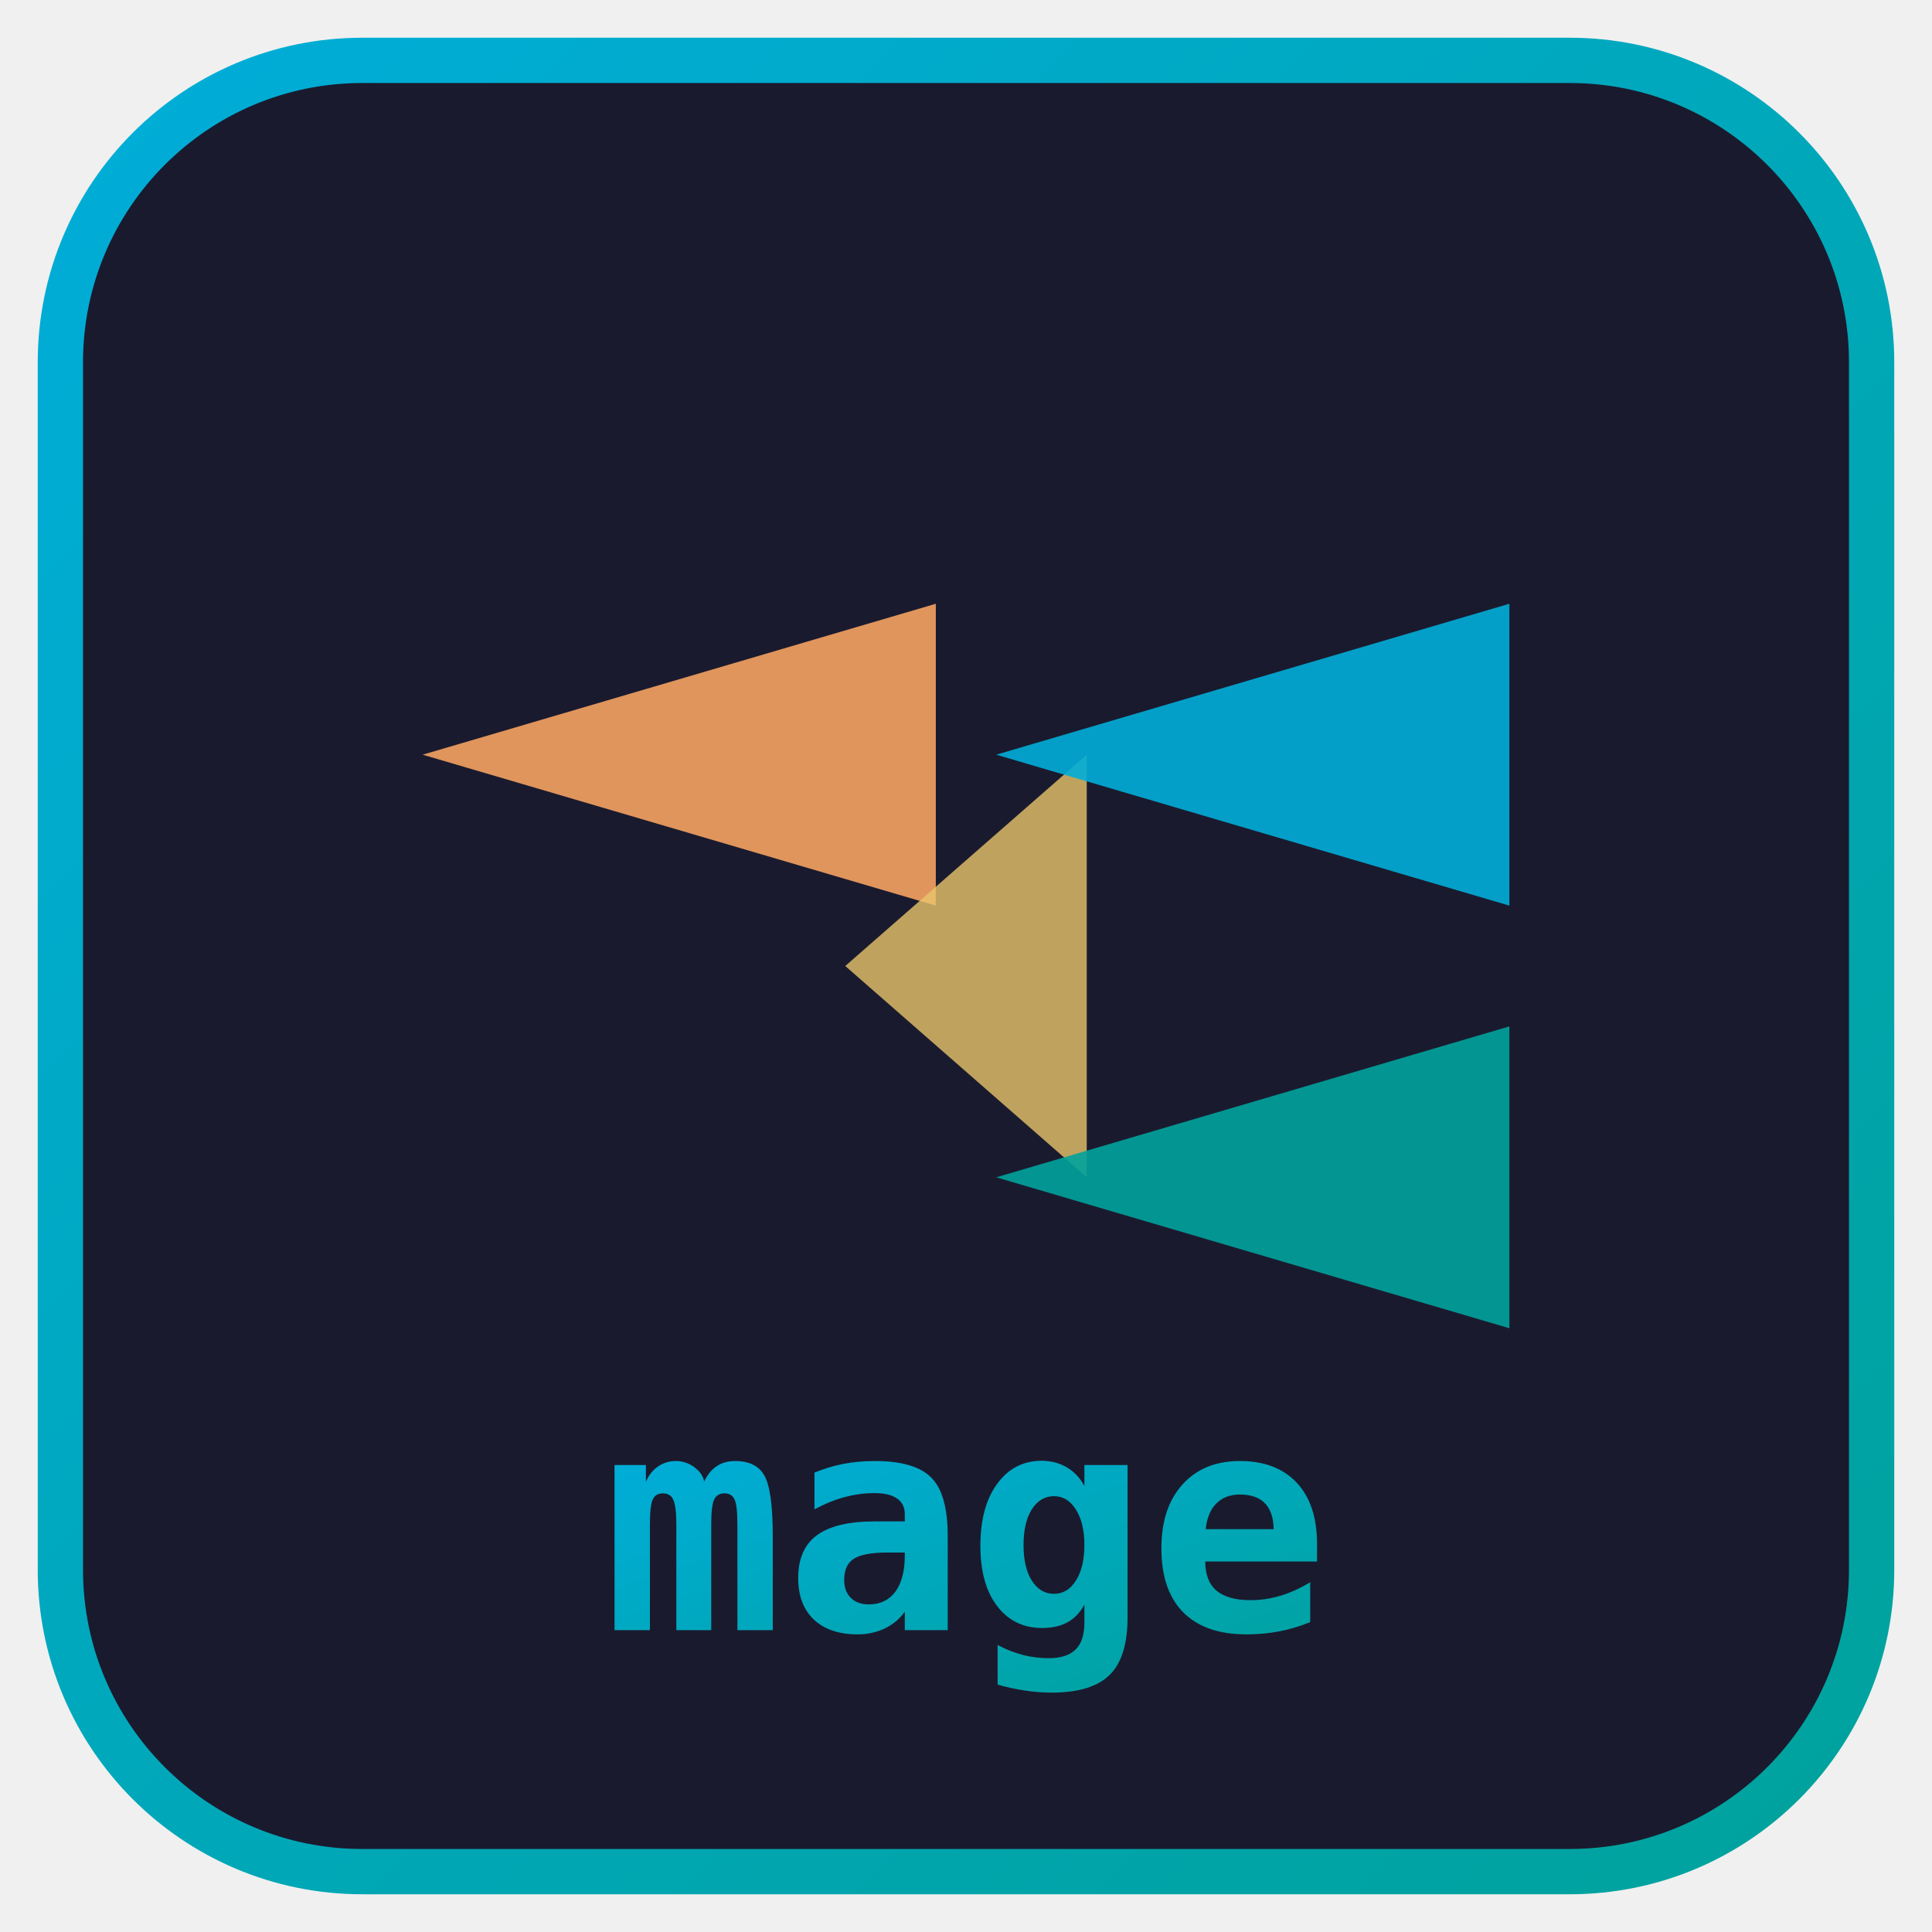
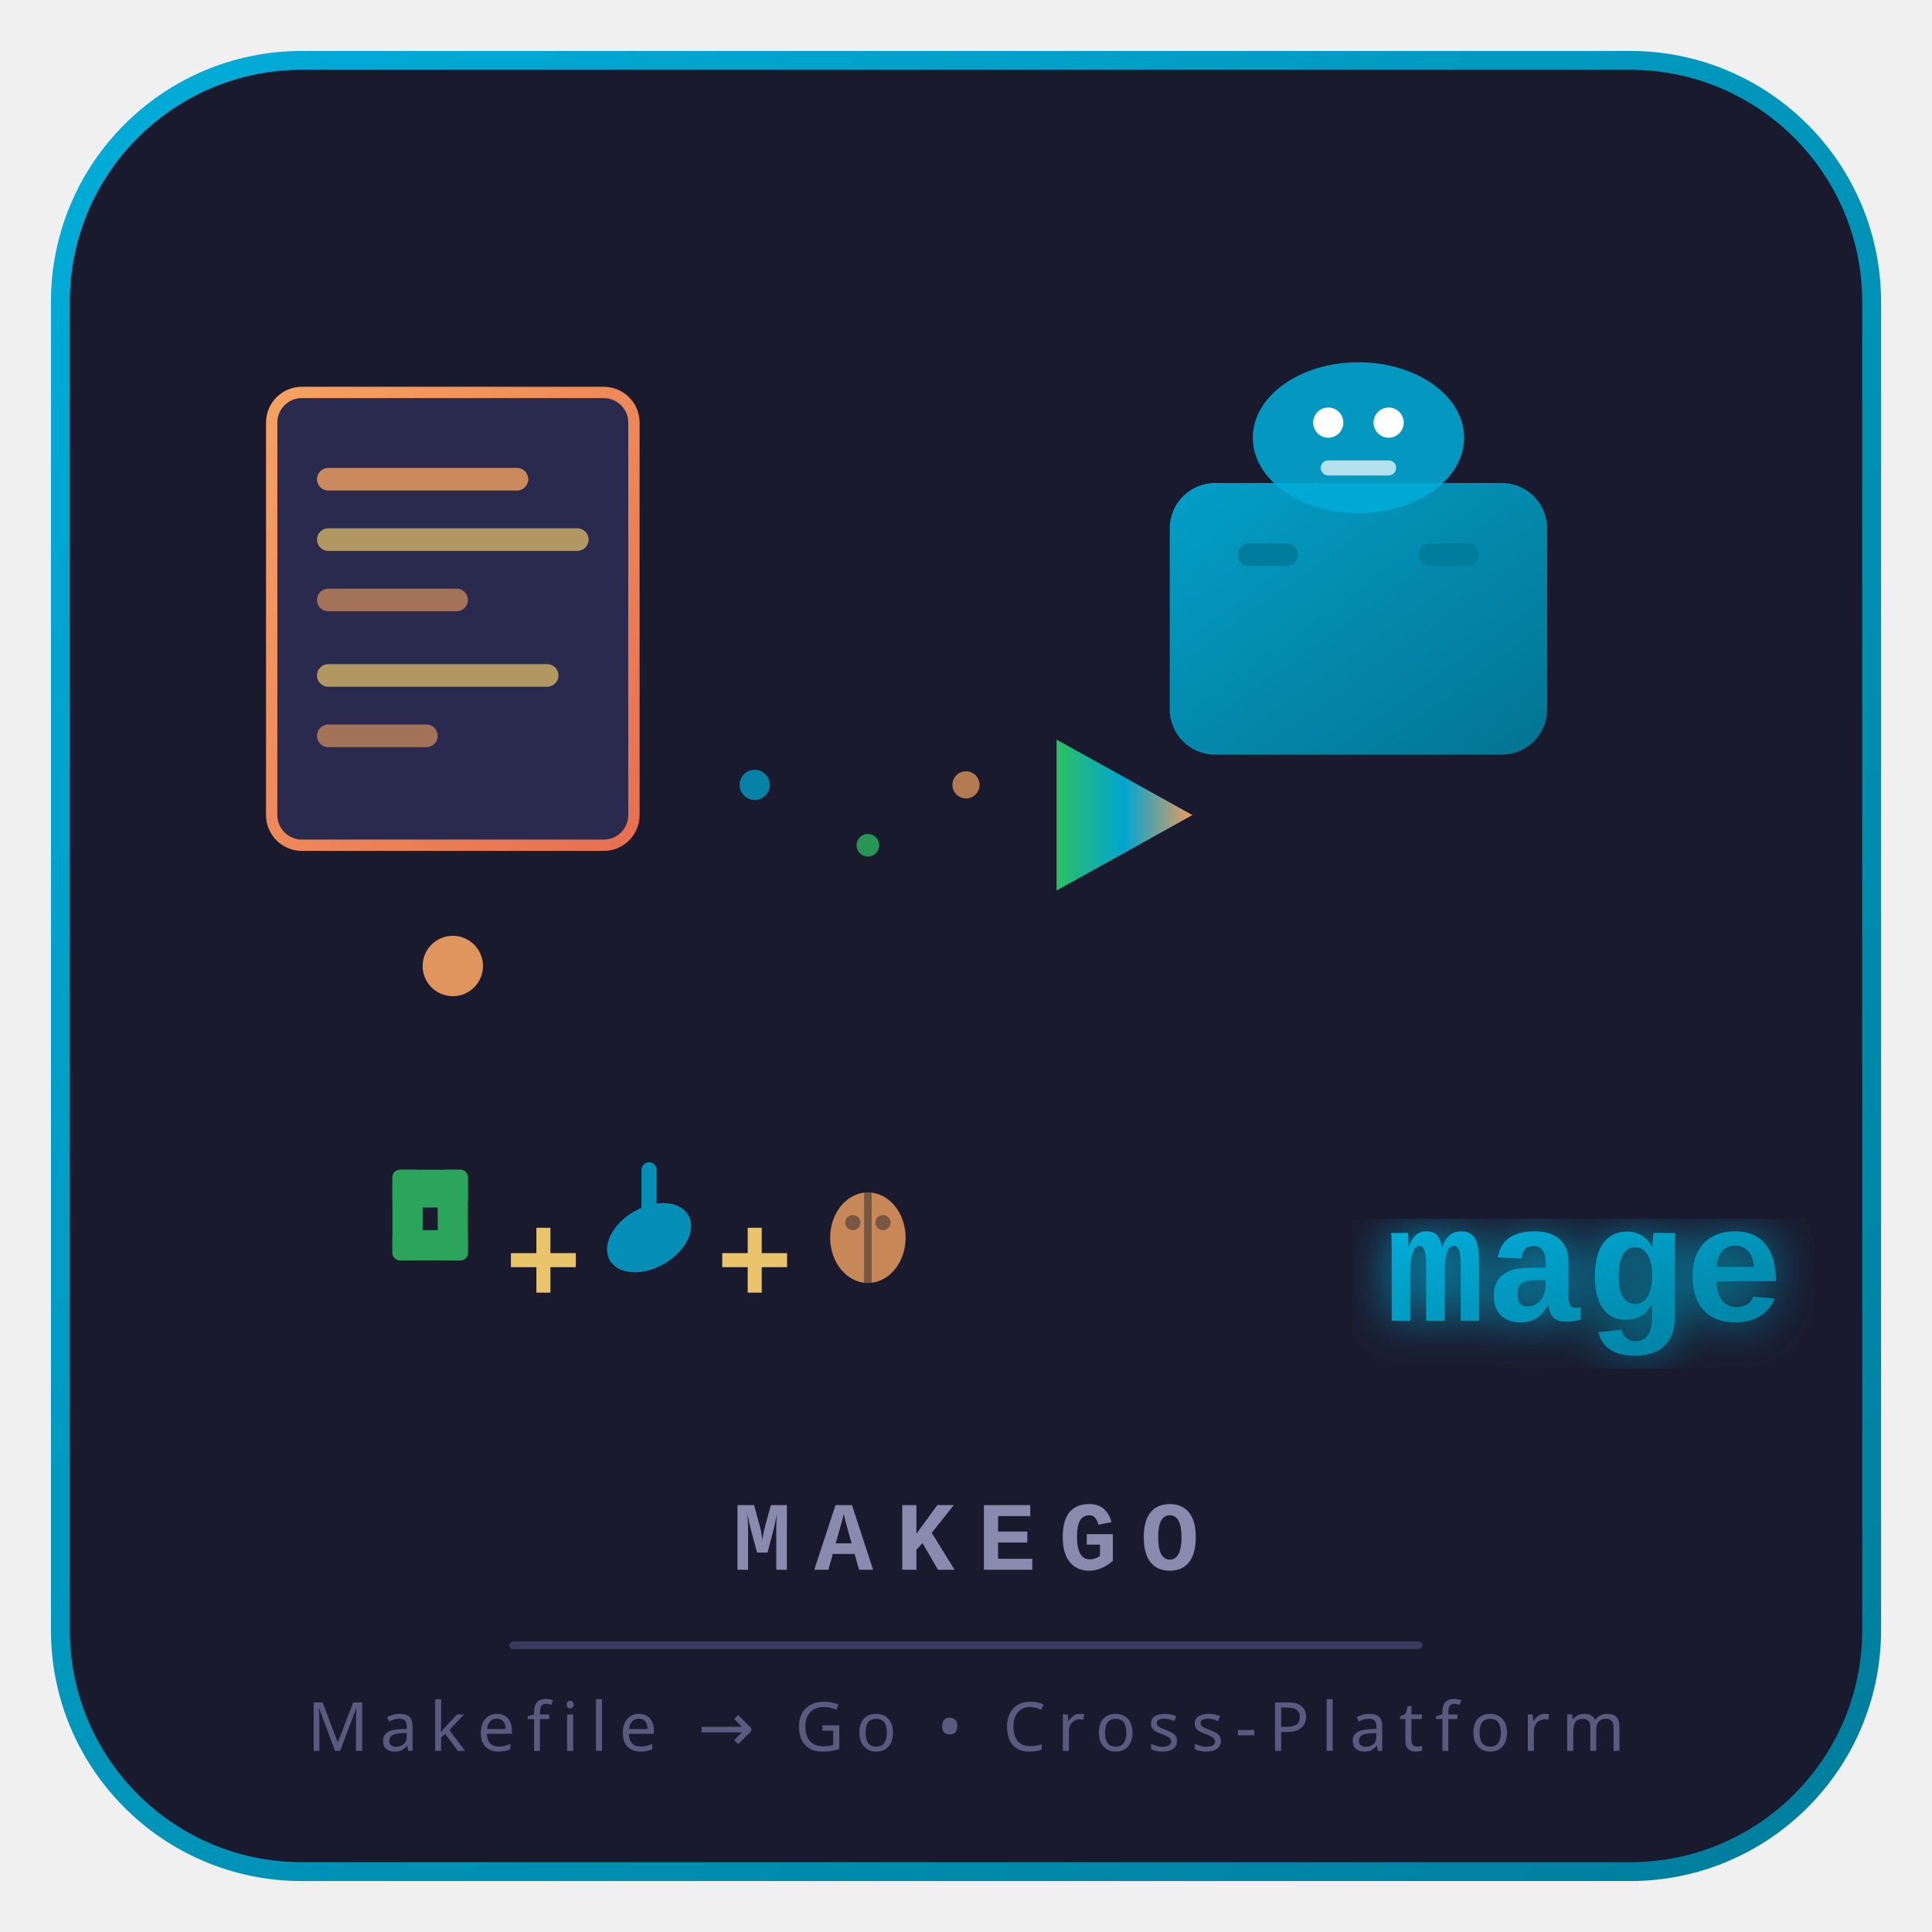
- <svg xmlns="http://www.w3.org/2000/svg" viewBox="0 0 128 128" width="128" height="128">
+ <svg xmlns="http://www.w3.org/2000/svg" viewBox="0 0 256 256" width="256" height="256">
  <defs>
-     <linearGradient id="grad" x1="0%" y1="0%" x2="100%" y2="100%">
-       <stop offset="0%" style="stop-color:#00ADD8;stop-opacity:1" />
-       <stop offset="100%" style="stop-color:#00A29C;stop-opacity:1" />
+     <linearGradient id="goGrad" x1="0%" y1="0%" x2="100%" y2="100%">
+       <stop offset="0%" style="stop-color:#00ADD8" />
+       <stop offset="100%" style="stop-color:#007D9C" />
    </linearGradient>
+     <linearGradient id="mfGrad" x1="0%" y1="0%" x2="100%" y2="100%">
+       <stop offset="0%" style="stop-color:#F4A261" />
+       <stop offset="100%" style="stop-color:#E76F51" />
+     </linearGradient>
+     <linearGradient id="crossGrad" x1="0%" y1="0%" x2="100%" y2="0%">
+       <stop offset="0%" style="stop-color:#2EC866" />
+       <stop offset="50%" style="stop-color:#00ADD8" />
+       <stop offset="100%" style="stop-color:#F4A261" />
+     </linearGradient>
+     <filter id="glow">
+       <feGaussianBlur stdDeviation="3" result="blur" />
+       <feMerge>
+         <feMergeNode in="blur" />
+         <feMergeNode in="SourceGraphic" />
+       </feMerge>
+     </filter>
  </defs>
-   <rect x="4" y="4" width="120" height="120" rx="20" ry="20" fill="#1a1a2e" stroke="url(#grad)" stroke-width="3" />
-   <polygon points="28,50 62,40 62,60" fill="#F4A261" opacity="0.9" />
-   <polygon points="56,64 72,50 72,78" fill="#E9C46A" opacity="0.8" />
-   <polygon points="66,50 100,40 100,60" fill="#00ADD8" opacity="0.9" />
-   <polygon points="66,78 100,88 100,68" fill="#00A29C" opacity="0.9" />
-   <text x="64" y="108" font-family="monospace" font-size="20" font-weight="bold" fill="url(#grad)" text-anchor="middle">mage</text>
+   <rect x="8" y="8" width="240" height="240" rx="32" ry="32" fill="#1a1a2e" stroke="url(#goGrad)" stroke-width="2.5" />
+   <rect x="36" y="52" width="48" height="60" rx="4" ry="4" fill="#2a2a4e" stroke="url(#mfGrad)" stroke-width="1.5" />
+   <rect x="42" y="62" width="28" height="3" rx="1.5" fill="#F4A261" opacity="0.8" />
+   <rect x="42" y="70" width="36" height="3" rx="1.5" fill="#E9C46A" opacity="0.7" />
+   <rect x="42" y="78" width="20" height="3" rx="1.5" fill="#F4A261" opacity="0.6" />
+   <rect x="42" y="88" width="32" height="3" rx="1.5" fill="#E9C46A" opacity="0.7" />
+   <rect x="42" y="96" width="16" height="3" rx="1.5" fill="#F4A261" opacity="0.6" />
+   <circle cx="60" cy="128" r="4" fill="#F4A261" opacity="0.9" />
+   <line x1="92" y1="108" x2="140" y2="108" stroke="url(#crossGrad)" stroke-width="3" stroke-linecap="round" />
+   <polygon points="140,98 158,108 140,118" fill="url(#crossGrad)" opacity="0.95" />
+   <circle cx="100" cy="104" r="2" fill="#00ADD8" opacity="0.7" />
+   <circle cx="115" cy="112" r="1.5" fill="#2EC866" opacity="0.7" />
+   <circle cx="128" cy="104" r="1.8" fill="#F4A261" opacity="0.7" />
+   <rect x="155" y="64" width="50" height="36" rx="6" ry="6" fill="url(#goGrad)" opacity="0.9" />
+   <ellipse cx="180" cy="58" rx="14" ry="10" fill="#00ADD8" opacity="0.85" />
+   <circle cx="176" cy="56" r="2" fill="white" />
+   <circle cx="184" cy="56" r="2" fill="white" />
+   <rect x="175" y="61" width="10" height="2" rx="1" fill="white" opacity="0.7" />
+   <rect x="164" y="72" width="8" height="3" rx="1.5" fill="#007D9C" />
+   <rect x="188" y="72" width="8" height="3" rx="1.5" fill="#007D9C" />
+   <g opacity="0.8">
+     <rect x="52" y="155" width="4" height="12" fill="#2EC866" rx="1" />
+     <rect x="58" y="155" width="4" height="12" fill="#2EC866" rx="1" />
+     <rect x="52" y="155" width="10" height="5" fill="#2EC866" rx="1" />
+     <rect x="52" y="163" width="10" height="4" fill="#2EC866" rx="1" />
+   </g>
+   <text x="72" y="172" font-family="monospace" font-size="16" fill="#E9C46A" text-anchor="middle" font-weight="bold">+</text>
+   <g opacity="0.8">
+     <ellipse cx="86" cy="164" rx="6" ry="4" fill="#00ADD8" transform="rotate(-30 86 164)" />
+     <line x1="86" y1="160" x2="86" y2="155" stroke="#00ADD8" stroke-width="2" stroke-linecap="round" />
+   </g>
+   <text x="100" y="172" font-family="monospace" font-size="16" fill="#E9C46A" text-anchor="middle" font-weight="bold">+</text>
+   <g opacity="0.8">
+     <ellipse cx="115" cy="164" rx="5" ry="6" fill="#F4A261" />
+     <line x1="115" y1="158" x2="115" y2="170" stroke="#2a2a2e" stroke-width="1" opacity="0.5" />
+     <circle cx="113" cy="162" r="1" fill="#2a2a2e" opacity="0.5" />
+     <circle cx="117" cy="162" r="1" fill="#2a2a2e" opacity="0.5" />
+   </g>
+   <text x="210" y="175" font-family="monospace, 'Courier New'" font-size="22" font-weight="bold" fill="url(#goGrad)" text-anchor="middle" filter="url(#glow)">mage</text>
+   <text x="128" y="208" font-family="monospace, 'Courier New'" font-size="13" font-weight="bold" fill="#8a8aae" text-anchor="middle" letter-spacing="3">MAKEGO</text>
+   <line x1="68" y1="218" x2="188" y2="218" stroke="#3a3a5e" stroke-width="1" stroke-linecap="round" />
+   <text x="128" y="232" font-family="sans-serif" font-size="9" fill="#5a5a7e" text-anchor="middle" letter-spacing="1.5">
+     Makefile → Go • Cross-Platform
+   </text>
</svg>
